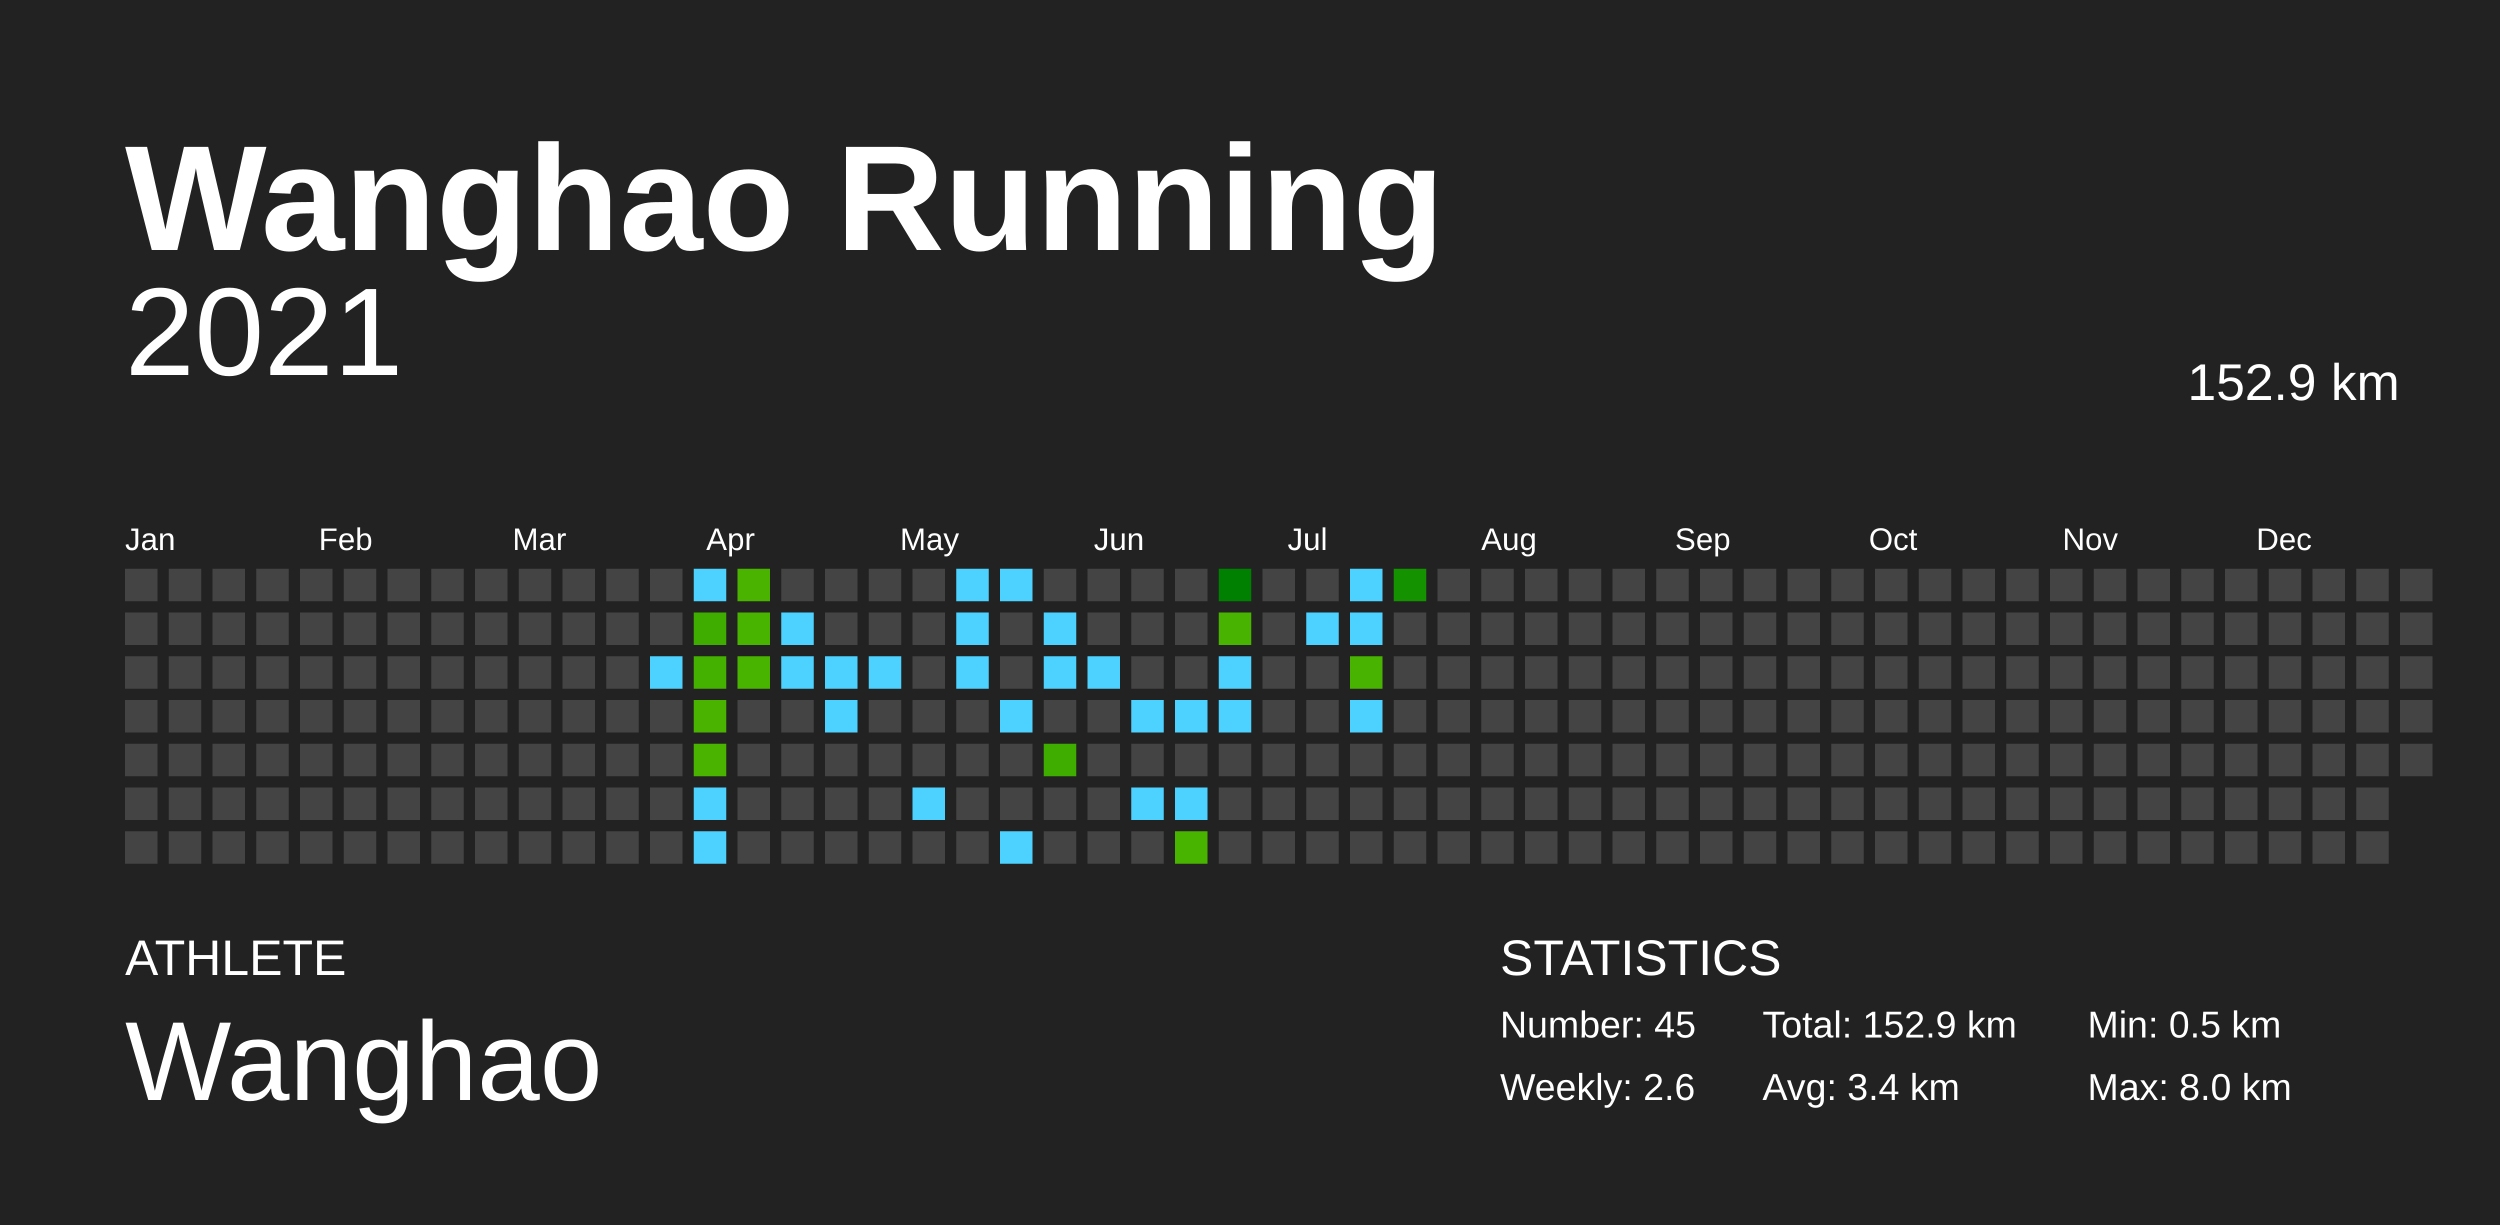
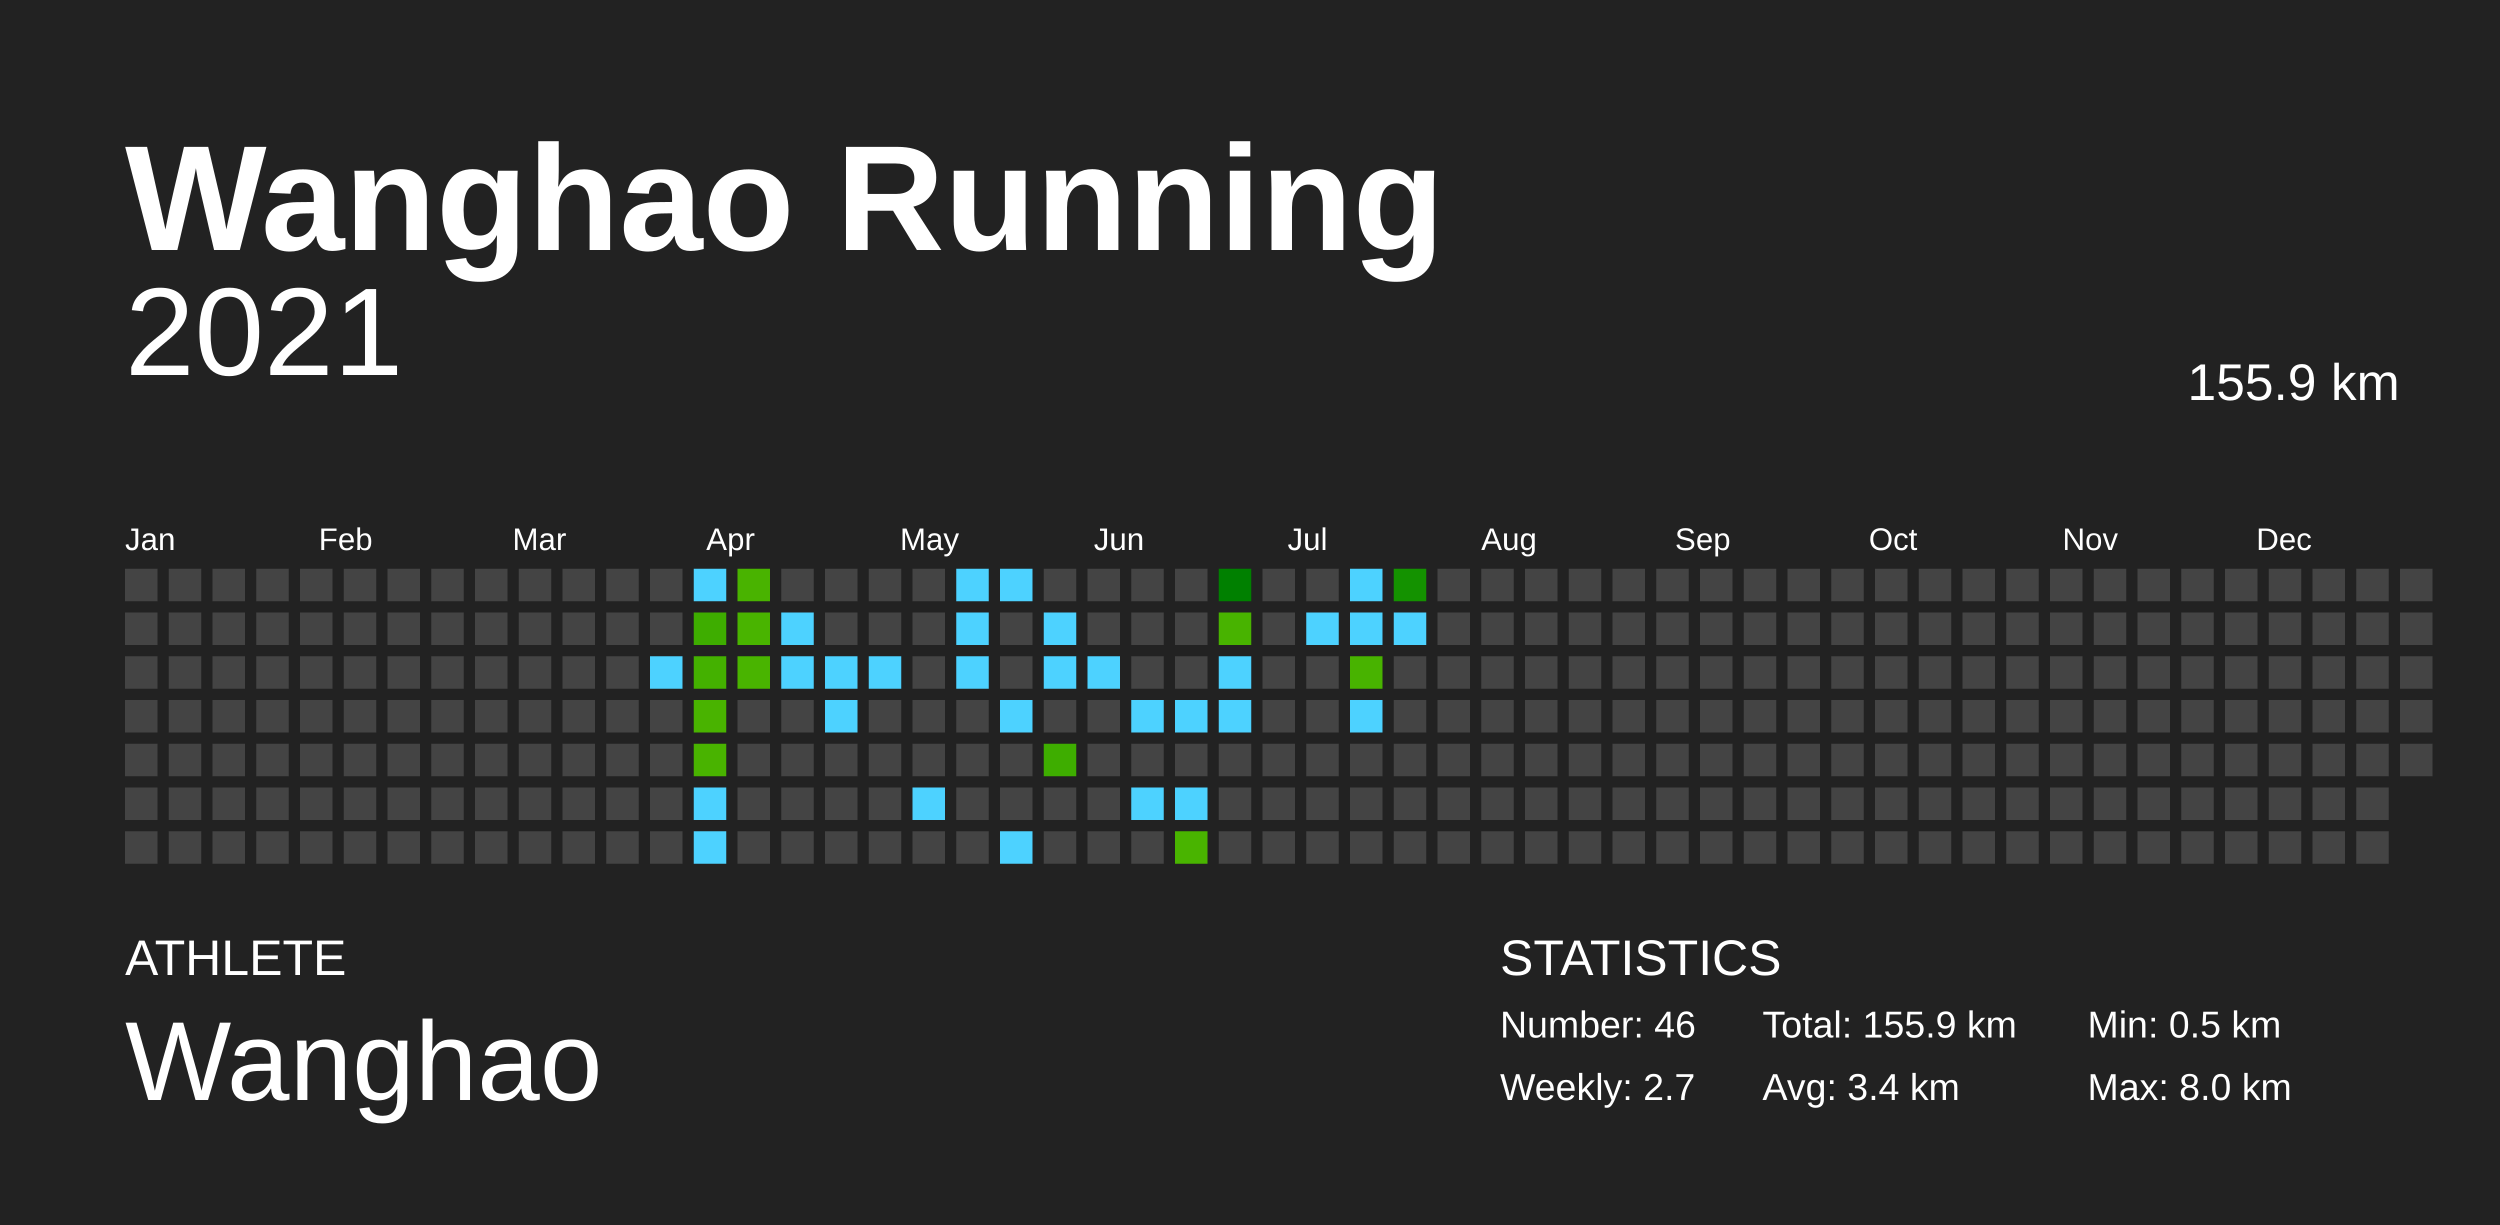
<svg xmlns="http://www.w3.org/2000/svg" baseProfile="full" height="98mm" version="1.1" viewBox="0,0,200,98" width="200mm">
  <defs />
  <rect fill="#222222" height="98" width="200" x="0" y="0" />
  <text fill="#FFFFFF" style="font-size:12px; font-family:Arial; font-weight:bold;" x="10" y="20">Wanghao Running</text>
  <text fill="#FFFFFF" style="font-size:4px; font-family:Arial" x="10" y="78">ATHLETE</text>
  <text fill="#FFFFFF" style="font-size:9px; font-family:Arial" x="10" y="88">Wanghao</text>
  <text fill="#FFFFFF" style="font-size:4px; font-family:Arial" x="120" y="78">STATISTICS</text>
-   <text fill="#FFFFFF" style="font-size:3px; font-family:Arial" x="120" y="83">Number: 45</text>
-   <text fill="#FFFFFF" style="font-size:3px; font-family:Arial" x="120" y="88">Weekly: 2.6</text>
-   <text fill="#FFFFFF" style="font-size:3px; font-family:Arial" x="141" y="83">Total: 152.9 km</text>
+   <text fill="#FFFFFF" style="font-size:3px; font-family:Arial" x="120" y="83">Number: 46</text>
+   <text fill="#FFFFFF" style="font-size:3px; font-family:Arial" x="120" y="88">Weekly: 2.7</text>
+   <text fill="#FFFFFF" style="font-size:3px; font-family:Arial" x="141" y="83">Total: 155.9 km</text>
  <text fill="#FFFFFF" style="font-size:3px; font-family:Arial" x="141" y="88">Avg: 3.4 km</text>
  <text fill="#FFFFFF" style="font-size:3px; font-family:Arial" x="167" y="83">Min: 0.5 km</text>
  <text fill="#FFFFFF" style="font-size:3px; font-family:Arial" x="167" y="88">Max: 8.0 km</text>
  <text alignment-baseline="hanging" fill="#FFFFFF" style="font-size:10.0px; font-family:Arial;" x="10" y="30">2021</text>
-   <text alignment-baseline="hanging" fill="#FFFFFF" style="font-size:4.125px; font-family:Arial;" x="175" y="32">152.9 km</text>
+   <text alignment-baseline="hanging" fill="#FFFFFF" style="font-size:4.125px; font-family:Arial;" x="175" y="32">155.9 km</text>
  <text fill="#FFFFFF" style="font-size:2.5px; font-family:Arial" x="10.0" y="44">Jan</text>
  <text fill="#FFFFFF" style="font-size:2.5px; font-family:Arial" x="25.5" y="44">Feb</text>
  <text fill="#FFFFFF" style="font-size:2.5px; font-family:Arial" x="41.0" y="44">Mar</text>
  <text fill="#FFFFFF" style="font-size:2.5px; font-family:Arial" x="56.5" y="44">Apr</text>
  <text fill="#FFFFFF" style="font-size:2.5px; font-family:Arial" x="72.0" y="44">May</text>
  <text fill="#FFFFFF" style="font-size:2.5px; font-family:Arial" x="87.5" y="44">Jun</text>
  <text fill="#FFFFFF" style="font-size:2.5px; font-family:Arial" x="103.0" y="44">Jul</text>
  <text fill="#FFFFFF" style="font-size:2.5px; font-family:Arial" x="118.5" y="44">Aug</text>
  <text fill="#FFFFFF" style="font-size:2.5px; font-family:Arial" x="134.0" y="44">Sep</text>
  <text fill="#FFFFFF" style="font-size:2.5px; font-family:Arial" x="149.5" y="44">Oct</text>
  <text fill="#FFFFFF" style="font-size:2.5px; font-family:Arial" x="165.0" y="44">Nov</text>
  <text fill="#FFFFFF" style="font-size:2.5px; font-family:Arial" x="180.5" y="44">Dec</text>
  <rect fill="#444444" height="2.6" width="2.6" x="10.0" y="45.5" />
  <rect fill="#444444" height="2.6" width="2.6" x="10.0" y="49.0" />
  <rect fill="#444444" height="2.6" width="2.6" x="10.0" y="52.5" />
  <rect fill="#444444" height="2.6" width="2.6" x="10.0" y="56.0" />
  <rect fill="#444444" height="2.6" width="2.6" x="10.0" y="59.5" />
  <rect fill="#444444" height="2.6" width="2.6" x="10.0" y="63.0" />
  <rect fill="#444444" height="2.6" width="2.6" x="10.0" y="66.5" />
  <rect fill="#444444" height="2.6" width="2.6" x="13.5" y="45.5" />
  <rect fill="#444444" height="2.6" width="2.6" x="13.5" y="49.0" />
  <rect fill="#444444" height="2.6" width="2.6" x="13.5" y="52.5" />
  <rect fill="#444444" height="2.6" width="2.6" x="13.5" y="56.0" />
  <rect fill="#444444" height="2.6" width="2.6" x="13.5" y="59.5" />
  <rect fill="#444444" height="2.6" width="2.6" x="13.5" y="63.0" />
  <rect fill="#444444" height="2.6" width="2.6" x="13.5" y="66.5" />
  <rect fill="#444444" height="2.6" width="2.6" x="17.0" y="45.5" />
  <rect fill="#444444" height="2.6" width="2.6" x="17.0" y="49.0" />
  <rect fill="#444444" height="2.6" width="2.6" x="17.0" y="52.5" />
  <rect fill="#444444" height="2.6" width="2.6" x="17.0" y="56.0" />
  <rect fill="#444444" height="2.6" width="2.6" x="17.0" y="59.5" />
  <rect fill="#444444" height="2.6" width="2.6" x="17.0" y="63.0" />
  <rect fill="#444444" height="2.6" width="2.6" x="17.0" y="66.5" />
  <rect fill="#444444" height="2.6" width="2.6" x="20.5" y="45.5" />
  <rect fill="#444444" height="2.6" width="2.6" x="20.5" y="49.0" />
  <rect fill="#444444" height="2.6" width="2.6" x="20.5" y="52.5" />
  <rect fill="#444444" height="2.6" width="2.6" x="20.5" y="56.0" />
  <rect fill="#444444" height="2.6" width="2.6" x="20.5" y="59.5" />
  <rect fill="#444444" height="2.6" width="2.6" x="20.5" y="63.0" />
  <rect fill="#444444" height="2.6" width="2.6" x="20.5" y="66.5" />
  <rect fill="#444444" height="2.6" width="2.6" x="24.0" y="45.5" />
  <rect fill="#444444" height="2.6" width="2.6" x="24.0" y="49.0" />
  <rect fill="#444444" height="2.6" width="2.6" x="24.0" y="52.5" />
  <rect fill="#444444" height="2.6" width="2.6" x="24.0" y="56.0" />
  <rect fill="#444444" height="2.6" width="2.6" x="24.0" y="59.5" />
  <rect fill="#444444" height="2.6" width="2.6" x="24.0" y="63.0" />
  <rect fill="#444444" height="2.6" width="2.6" x="24.0" y="66.5" />
  <rect fill="#444444" height="2.6" width="2.6" x="27.5" y="45.5" />
  <rect fill="#444444" height="2.6" width="2.6" x="27.5" y="49.0" />
  <rect fill="#444444" height="2.6" width="2.6" x="27.5" y="52.5" />
  <rect fill="#444444" height="2.6" width="2.6" x="27.5" y="56.0" />
  <rect fill="#444444" height="2.6" width="2.6" x="27.5" y="59.5" />
  <rect fill="#444444" height="2.6" width="2.6" x="27.5" y="63.0" />
  <rect fill="#444444" height="2.6" width="2.6" x="27.5" y="66.5" />
  <rect fill="#444444" height="2.6" width="2.6" x="31.0" y="45.5" />
  <rect fill="#444444" height="2.6" width="2.6" x="31.0" y="49.0" />
  <rect fill="#444444" height="2.6" width="2.6" x="31.0" y="52.5" />
  <rect fill="#444444" height="2.6" width="2.6" x="31.0" y="56.0" />
  <rect fill="#444444" height="2.6" width="2.6" x="31.0" y="59.5" />
  <rect fill="#444444" height="2.6" width="2.6" x="31.0" y="63.0" />
  <rect fill="#444444" height="2.6" width="2.6" x="31.0" y="66.5" />
  <rect fill="#444444" height="2.6" width="2.6" x="34.5" y="45.5" />
  <rect fill="#444444" height="2.6" width="2.6" x="34.5" y="49.0" />
  <rect fill="#444444" height="2.6" width="2.6" x="34.5" y="52.5" />
  <rect fill="#444444" height="2.6" width="2.6" x="34.5" y="56.0" />
  <rect fill="#444444" height="2.6" width="2.6" x="34.5" y="59.5" />
  <rect fill="#444444" height="2.6" width="2.6" x="34.5" y="63.0" />
  <rect fill="#444444" height="2.6" width="2.6" x="34.5" y="66.5" />
  <rect fill="#444444" height="2.6" width="2.6" x="38.0" y="45.5" />
  <rect fill="#444444" height="2.6" width="2.6" x="38.0" y="49.0" />
  <rect fill="#444444" height="2.6" width="2.6" x="38.0" y="52.5" />
  <rect fill="#444444" height="2.6" width="2.6" x="38.0" y="56.0" />
  <rect fill="#444444" height="2.6" width="2.6" x="38.0" y="59.5" />
  <rect fill="#444444" height="2.6" width="2.6" x="38.0" y="63.0" />
  <rect fill="#444444" height="2.6" width="2.6" x="38.0" y="66.5" />
  <rect fill="#444444" height="2.6" width="2.6" x="41.5" y="45.5" />
  <rect fill="#444444" height="2.6" width="2.6" x="41.5" y="49.0" />
  <rect fill="#444444" height="2.6" width="2.6" x="41.5" y="52.5" />
  <rect fill="#444444" height="2.6" width="2.6" x="41.5" y="56.0" />
  <rect fill="#444444" height="2.6" width="2.6" x="41.5" y="59.5" />
  <rect fill="#444444" height="2.6" width="2.6" x="41.5" y="63.0" />
  <rect fill="#444444" height="2.6" width="2.6" x="41.5" y="66.5" />
  <rect fill="#444444" height="2.6" width="2.6" x="45.0" y="45.5" />
  <rect fill="#444444" height="2.6" width="2.6" x="45.0" y="49.0" />
  <rect fill="#444444" height="2.6" width="2.6" x="45.0" y="52.5" />
  <rect fill="#444444" height="2.6" width="2.6" x="45.0" y="56.0" />
  <rect fill="#444444" height="2.6" width="2.6" x="45.0" y="59.5" />
  <rect fill="#444444" height="2.6" width="2.6" x="45.0" y="63.0" />
  <rect fill="#444444" height="2.6" width="2.6" x="45.0" y="66.5" />
  <rect fill="#444444" height="2.6" width="2.6" x="48.5" y="45.5" />
  <rect fill="#444444" height="2.6" width="2.6" x="48.5" y="49.0" />
  <rect fill="#444444" height="2.6" width="2.6" x="48.5" y="52.5" />
  <rect fill="#444444" height="2.6" width="2.6" x="48.5" y="56.0" />
  <rect fill="#444444" height="2.6" width="2.6" x="48.5" y="59.5" />
  <rect fill="#444444" height="2.6" width="2.6" x="48.5" y="63.0" />
  <rect fill="#444444" height="2.6" width="2.6" x="48.5" y="66.5" />
  <rect fill="#444444" height="2.6" width="2.6" x="52.0" y="45.5" />
  <rect fill="#444444" height="2.6" width="2.6" x="52.0" y="49.0" />
  <rect fill="#4dd2ff" height="2.6" width="2.6" x="52.0" y="52.5" />
  <rect fill="#444444" height="2.6" width="2.6" x="52.0" y="56.0" />
  <rect fill="#444444" height="2.6" width="2.6" x="52.0" y="59.5" />
  <rect fill="#444444" height="2.6" width="2.6" x="52.0" y="63.0" />
  <rect fill="#444444" height="2.6" width="2.6" x="52.0" y="66.5" />
  <rect fill="#4dd2ff" height="2.6" width="2.6" x="55.5" y="45.5" />
  <rect fill="#3ead00" height="2.6" width="2.6" x="55.5" y="49.0" />
  <rect fill="#44b100" height="2.6" width="2.6" x="55.5" y="52.5" />
  <rect fill="#49b300" height="2.6" width="2.6" x="55.5" y="56.0" />
  <rect fill="#49b300" height="2.6" width="2.6" x="55.5" y="59.5" />
  <rect fill="#4dd2ff" height="2.6" width="2.6" x="55.5" y="63.0" />
  <rect fill="#4dd2ff" height="2.6" width="2.6" x="55.5" y="66.5" />
  <rect fill="#49b300" height="2.6" width="2.6" x="59.0" y="45.5" />
  <rect fill="#49b400" height="2.6" width="2.6" x="59.0" y="49.0" />
  <rect fill="#49b400" height="2.6" width="2.6" x="59.0" y="52.5" />
  <rect fill="#444444" height="2.6" width="2.6" x="59.0" y="56.0" />
  <rect fill="#444444" height="2.6" width="2.6" x="59.0" y="59.5" />
  <rect fill="#444444" height="2.6" width="2.6" x="59.0" y="63.0" />
  <rect fill="#444444" height="2.6" width="2.6" x="59.0" y="66.5" />
  <rect fill="#444444" height="2.6" width="2.6" x="62.5" y="45.5" />
  <rect fill="#4dd2ff" height="2.6" width="2.6" x="62.5" y="49.0" />
  <rect fill="#4dd2ff" height="2.6" width="2.6" x="62.5" y="52.5" />
  <rect fill="#444444" height="2.6" width="2.6" x="62.5" y="56.0" />
  <rect fill="#444444" height="2.6" width="2.6" x="62.5" y="59.5" />
  <rect fill="#444444" height="2.6" width="2.6" x="62.5" y="63.0" />
  <rect fill="#444444" height="2.6" width="2.6" x="62.5" y="66.5" />
  <rect fill="#444444" height="2.6" width="2.6" x="66.0" y="45.5" />
  <rect fill="#444444" height="2.6" width="2.6" x="66.0" y="49.0" />
  <rect fill="#4dd2ff" height="2.6" width="2.6" x="66.0" y="52.5" />
  <rect fill="#4dd2ff" height="2.6" width="2.6" x="66.0" y="56.0" />
  <rect fill="#444444" height="2.6" width="2.6" x="66.0" y="59.5" />
  <rect fill="#444444" height="2.6" width="2.6" x="66.0" y="63.0" />
  <rect fill="#444444" height="2.6" width="2.6" x="66.0" y="66.5" />
  <rect fill="#444444" height="2.6" width="2.6" x="69.5" y="45.5" />
  <rect fill="#444444" height="2.6" width="2.6" x="69.5" y="49.0" />
  <rect fill="#4dd2ff" height="2.6" width="2.6" x="69.5" y="52.5" />
  <rect fill="#444444" height="2.6" width="2.6" x="69.5" y="56.0" />
  <rect fill="#444444" height="2.6" width="2.6" x="69.5" y="59.5" />
  <rect fill="#444444" height="2.6" width="2.6" x="69.5" y="63.0" />
  <rect fill="#444444" height="2.6" width="2.6" x="69.5" y="66.5" />
  <rect fill="#444444" height="2.6" width="2.6" x="73.0" y="45.5" />
  <rect fill="#444444" height="2.6" width="2.6" x="73.0" y="49.0" />
  <rect fill="#444444" height="2.6" width="2.6" x="73.0" y="52.5" />
  <rect fill="#444444" height="2.6" width="2.6" x="73.0" y="56.0" />
  <rect fill="#444444" height="2.6" width="2.6" x="73.0" y="59.5" />
  <rect fill="#4dd2ff" height="2.6" width="2.6" x="73.0" y="63.0" />
  <rect fill="#444444" height="2.6" width="2.6" x="73.0" y="66.5" />
  <rect fill="#4dd2ff" height="2.6" width="2.6" x="76.5" y="45.5" />
  <rect fill="#4dd2ff" height="2.6" width="2.6" x="76.5" y="49.0" />
  <rect fill="#4dd2ff" height="2.6" width="2.6" x="76.5" y="52.5" />
  <rect fill="#444444" height="2.6" width="2.6" x="76.5" y="56.0" />
  <rect fill="#444444" height="2.6" width="2.6" x="76.5" y="59.5" />
  <rect fill="#444444" height="2.6" width="2.6" x="76.5" y="63.0" />
  <rect fill="#444444" height="2.6" width="2.6" x="76.5" y="66.5" />
  <rect fill="#4dd2ff" height="2.6" width="2.6" x="80.0" y="45.5" />
  <rect fill="#444444" height="2.6" width="2.6" x="80.0" y="49.0" />
  <rect fill="#444444" height="2.6" width="2.6" x="80.0" y="52.5" />
  <rect fill="#4dd2ff" height="2.6" width="2.6" x="80.0" y="56.0" />
  <rect fill="#444444" height="2.6" width="2.6" x="80.0" y="59.5" />
  <rect fill="#444444" height="2.6" width="2.6" x="80.0" y="63.0" />
  <rect fill="#4dd2ff" height="2.6" width="2.6" x="80.0" y="66.5" />
  <rect fill="#444444" height="2.6" width="2.6" x="83.5" y="45.5" />
  <rect fill="#4dd2ff" height="2.6" width="2.6" x="83.5" y="49.0" />
  <rect fill="#4dd2ff" height="2.6" width="2.6" x="83.5" y="52.5" />
  <rect fill="#444444" height="2.6" width="2.6" x="83.5" y="56.0" />
  <rect fill="#3ead00" height="2.6" width="2.6" x="83.5" y="59.5" />
  <rect fill="#444444" height="2.6" width="2.6" x="83.5" y="63.0" />
  <rect fill="#444444" height="2.6" width="2.6" x="83.5" y="66.5" />
  <rect fill="#444444" height="2.6" width="2.6" x="87.0" y="45.5" />
  <rect fill="#444444" height="2.6" width="2.6" x="87.0" y="49.0" />
  <rect fill="#4dd2ff" height="2.6" width="2.6" x="87.0" y="52.5" />
  <rect fill="#444444" height="2.6" width="2.6" x="87.0" y="56.0" />
  <rect fill="#444444" height="2.6" width="2.6" x="87.0" y="59.5" />
  <rect fill="#444444" height="2.6" width="2.6" x="87.0" y="63.0" />
  <rect fill="#444444" height="2.6" width="2.6" x="87.0" y="66.5" />
  <rect fill="#444444" height="2.6" width="2.6" x="90.5" y="45.5" />
  <rect fill="#444444" height="2.6" width="2.6" x="90.5" y="49.0" />
  <rect fill="#444444" height="2.6" width="2.6" x="90.5" y="52.5" />
  <rect fill="#4dd2ff" height="2.6" width="2.6" x="90.5" y="56.0" />
  <rect fill="#444444" height="2.6" width="2.6" x="90.5" y="59.5" />
  <rect fill="#4dd2ff" height="2.6" width="2.6" x="90.5" y="63.0" />
  <rect fill="#444444" height="2.6" width="2.6" x="90.5" y="66.5" />
  <rect fill="#444444" height="2.6" width="2.6" x="94.0" y="45.5" />
  <rect fill="#444444" height="2.6" width="2.6" x="94.0" y="49.0" />
  <rect fill="#444444" height="2.6" width="2.6" x="94.0" y="52.5" />
  <rect fill="#4dd2ff" height="2.6" width="2.6" x="94.0" y="56.0" />
  <rect fill="#444444" height="2.6" width="2.6" x="94.0" y="59.5" />
  <rect fill="#4dd2ff" height="2.6" width="2.6" x="94.0" y="63.0" />
  <rect fill="#49b400" height="2.6" width="2.6" x="94.0" y="66.5" />
  <rect fill="green" height="2.6" width="2.6" x="97.5" y="45.5" />
  <rect fill="#48b300" height="2.6" width="2.6" x="97.5" y="49.0" />
  <rect fill="#4dd2ff" height="2.6" width="2.6" x="97.5" y="52.5" />
  <rect fill="#4dd2ff" height="2.6" width="2.6" x="97.5" y="56.0" />
  <rect fill="#444444" height="2.6" width="2.6" x="97.5" y="59.5" />
  <rect fill="#444444" height="2.6" width="2.6" x="97.5" y="63.0" />
  <rect fill="#444444" height="2.6" width="2.6" x="97.5" y="66.5" />
  <rect fill="#444444" height="2.6" width="2.6" x="101.0" y="45.5" />
  <rect fill="#444444" height="2.6" width="2.6" x="101.0" y="49.0" />
  <rect fill="#444444" height="2.6" width="2.6" x="101.0" y="52.5" />
  <rect fill="#444444" height="2.6" width="2.6" x="101.0" y="56.0" />
  <rect fill="#444444" height="2.6" width="2.6" x="101.0" y="59.5" />
  <rect fill="#444444" height="2.6" width="2.6" x="101.0" y="63.0" />
  <rect fill="#444444" height="2.6" width="2.6" x="101.0" y="66.5" />
  <rect fill="#444444" height="2.6" width="2.6" x="104.5" y="45.5" />
  <rect fill="#4dd2ff" height="2.6" width="2.6" x="104.5" y="49.0" />
  <rect fill="#444444" height="2.6" width="2.6" x="104.5" y="52.5" />
  <rect fill="#444444" height="2.6" width="2.6" x="104.5" y="56.0" />
  <rect fill="#444444" height="2.6" width="2.6" x="104.5" y="59.5" />
  <rect fill="#444444" height="2.6" width="2.6" x="104.5" y="63.0" />
  <rect fill="#444444" height="2.6" width="2.6" x="104.5" y="66.5" />
  <rect fill="#4dd2ff" height="2.6" width="2.6" x="108.0" y="45.5" />
  <rect fill="#4dd2ff" height="2.6" width="2.6" x="108.0" y="49.0" />
  <rect fill="#48b300" height="2.6" width="2.6" x="108.0" y="52.5" />
  <rect fill="#4dd2ff" height="2.6" width="2.6" x="108.0" y="56.0" />
  <rect fill="#444444" height="2.6" width="2.6" x="108.0" y="59.5" />
  <rect fill="#444444" height="2.6" width="2.6" x="108.0" y="63.0" />
  <rect fill="#444444" height="2.6" width="2.6" x="108.0" y="66.5" />
  <rect fill="#149200" height="2.6" width="2.6" x="111.5" y="45.5" />
-   <rect fill="#444444" height="2.6" width="2.6" x="111.5" y="49.0" />
+   <rect fill="#4dd2ff" height="2.6" width="2.6" x="111.5" y="49.0" />
  <rect fill="#444444" height="2.6" width="2.6" x="111.5" y="52.5" />
  <rect fill="#444444" height="2.6" width="2.6" x="111.5" y="56.0" />
  <rect fill="#444444" height="2.6" width="2.6" x="111.5" y="59.5" />
  <rect fill="#444444" height="2.6" width="2.6" x="111.5" y="63.0" />
  <rect fill="#444444" height="2.6" width="2.6" x="111.5" y="66.5" />
  <rect fill="#444444" height="2.6" width="2.6" x="115.0" y="45.5" />
  <rect fill="#444444" height="2.6" width="2.6" x="115.0" y="49.0" />
  <rect fill="#444444" height="2.6" width="2.6" x="115.0" y="52.5" />
  <rect fill="#444444" height="2.6" width="2.6" x="115.0" y="56.0" />
  <rect fill="#444444" height="2.6" width="2.6" x="115.0" y="59.5" />
  <rect fill="#444444" height="2.6" width="2.6" x="115.0" y="63.0" />
  <rect fill="#444444" height="2.6" width="2.6" x="115.0" y="66.5" />
  <rect fill="#444444" height="2.6" width="2.6" x="118.5" y="45.5" />
  <rect fill="#444444" height="2.6" width="2.6" x="118.5" y="49.0" />
  <rect fill="#444444" height="2.6" width="2.6" x="118.5" y="52.5" />
  <rect fill="#444444" height="2.6" width="2.6" x="118.5" y="56.0" />
  <rect fill="#444444" height="2.6" width="2.6" x="118.5" y="59.5" />
  <rect fill="#444444" height="2.6" width="2.6" x="118.5" y="63.0" />
  <rect fill="#444444" height="2.6" width="2.6" x="118.5" y="66.5" />
  <rect fill="#444444" height="2.6" width="2.6" x="122.0" y="45.5" />
  <rect fill="#444444" height="2.6" width="2.6" x="122.0" y="49.0" />
  <rect fill="#444444" height="2.6" width="2.6" x="122.0" y="52.5" />
  <rect fill="#444444" height="2.6" width="2.6" x="122.0" y="56.0" />
  <rect fill="#444444" height="2.6" width="2.6" x="122.0" y="59.5" />
  <rect fill="#444444" height="2.6" width="2.6" x="122.0" y="63.0" />
  <rect fill="#444444" height="2.6" width="2.6" x="122.0" y="66.5" />
  <rect fill="#444444" height="2.6" width="2.6" x="125.5" y="45.5" />
  <rect fill="#444444" height="2.6" width="2.6" x="125.5" y="49.0" />
  <rect fill="#444444" height="2.6" width="2.6" x="125.5" y="52.5" />
  <rect fill="#444444" height="2.6" width="2.6" x="125.5" y="56.0" />
  <rect fill="#444444" height="2.6" width="2.6" x="125.5" y="59.5" />
  <rect fill="#444444" height="2.6" width="2.6" x="125.5" y="63.0" />
  <rect fill="#444444" height="2.6" width="2.6" x="125.5" y="66.5" />
  <rect fill="#444444" height="2.6" width="2.6" x="129.0" y="45.5" />
  <rect fill="#444444" height="2.6" width="2.6" x="129.0" y="49.0" />
  <rect fill="#444444" height="2.6" width="2.6" x="129.0" y="52.5" />
  <rect fill="#444444" height="2.6" width="2.6" x="129.0" y="56.0" />
  <rect fill="#444444" height="2.6" width="2.6" x="129.0" y="59.5" />
  <rect fill="#444444" height="2.6" width="2.6" x="129.0" y="63.0" />
  <rect fill="#444444" height="2.6" width="2.6" x="129.0" y="66.5" />
  <rect fill="#444444" height="2.6" width="2.6" x="132.5" y="45.5" />
  <rect fill="#444444" height="2.6" width="2.6" x="132.5" y="49.0" />
  <rect fill="#444444" height="2.6" width="2.6" x="132.5" y="52.5" />
  <rect fill="#444444" height="2.6" width="2.6" x="132.5" y="56.0" />
  <rect fill="#444444" height="2.6" width="2.6" x="132.5" y="59.5" />
  <rect fill="#444444" height="2.6" width="2.6" x="132.5" y="63.0" />
  <rect fill="#444444" height="2.6" width="2.6" x="132.5" y="66.5" />
  <rect fill="#444444" height="2.6" width="2.6" x="136.0" y="45.5" />
  <rect fill="#444444" height="2.6" width="2.6" x="136.0" y="49.0" />
  <rect fill="#444444" height="2.6" width="2.6" x="136.0" y="52.5" />
  <rect fill="#444444" height="2.6" width="2.6" x="136.0" y="56.0" />
  <rect fill="#444444" height="2.6" width="2.6" x="136.0" y="59.5" />
  <rect fill="#444444" height="2.6" width="2.6" x="136.0" y="63.0" />
  <rect fill="#444444" height="2.6" width="2.6" x="136.0" y="66.5" />
  <rect fill="#444444" height="2.6" width="2.6" x="139.5" y="45.5" />
  <rect fill="#444444" height="2.6" width="2.6" x="139.5" y="49.0" />
  <rect fill="#444444" height="2.6" width="2.6" x="139.5" y="52.5" />
  <rect fill="#444444" height="2.6" width="2.6" x="139.5" y="56.0" />
  <rect fill="#444444" height="2.6" width="2.6" x="139.5" y="59.5" />
  <rect fill="#444444" height="2.6" width="2.6" x="139.5" y="63.0" />
  <rect fill="#444444" height="2.6" width="2.6" x="139.5" y="66.5" />
  <rect fill="#444444" height="2.6" width="2.6" x="143.0" y="45.5" />
  <rect fill="#444444" height="2.6" width="2.6" x="143.0" y="49.0" />
  <rect fill="#444444" height="2.6" width="2.6" x="143.0" y="52.5" />
  <rect fill="#444444" height="2.6" width="2.6" x="143.0" y="56.0" />
  <rect fill="#444444" height="2.6" width="2.6" x="143.0" y="59.5" />
  <rect fill="#444444" height="2.6" width="2.6" x="143.0" y="63.0" />
  <rect fill="#444444" height="2.6" width="2.6" x="143.0" y="66.5" />
  <rect fill="#444444" height="2.6" width="2.6" x="146.5" y="45.5" />
  <rect fill="#444444" height="2.6" width="2.6" x="146.5" y="49.0" />
  <rect fill="#444444" height="2.6" width="2.6" x="146.5" y="52.5" />
  <rect fill="#444444" height="2.6" width="2.6" x="146.5" y="56.0" />
  <rect fill="#444444" height="2.6" width="2.6" x="146.5" y="59.5" />
  <rect fill="#444444" height="2.6" width="2.6" x="146.5" y="63.0" />
  <rect fill="#444444" height="2.6" width="2.6" x="146.5" y="66.5" />
  <rect fill="#444444" height="2.6" width="2.6" x="150.0" y="45.5" />
  <rect fill="#444444" height="2.6" width="2.6" x="150.0" y="49.0" />
  <rect fill="#444444" height="2.6" width="2.6" x="150.0" y="52.5" />
  <rect fill="#444444" height="2.6" width="2.6" x="150.0" y="56.0" />
  <rect fill="#444444" height="2.6" width="2.6" x="150.0" y="59.5" />
  <rect fill="#444444" height="2.6" width="2.6" x="150.0" y="63.0" />
  <rect fill="#444444" height="2.6" width="2.6" x="150.0" y="66.5" />
  <rect fill="#444444" height="2.6" width="2.6" x="153.5" y="45.5" />
  <rect fill="#444444" height="2.6" width="2.6" x="153.5" y="49.0" />
  <rect fill="#444444" height="2.6" width="2.6" x="153.5" y="52.5" />
  <rect fill="#444444" height="2.6" width="2.6" x="153.5" y="56.0" />
  <rect fill="#444444" height="2.6" width="2.6" x="153.5" y="59.5" />
  <rect fill="#444444" height="2.6" width="2.6" x="153.5" y="63.0" />
  <rect fill="#444444" height="2.6" width="2.6" x="153.5" y="66.5" />
  <rect fill="#444444" height="2.6" width="2.6" x="157.0" y="45.5" />
  <rect fill="#444444" height="2.6" width="2.6" x="157.0" y="49.0" />
  <rect fill="#444444" height="2.6" width="2.6" x="157.0" y="52.5" />
  <rect fill="#444444" height="2.6" width="2.6" x="157.0" y="56.0" />
  <rect fill="#444444" height="2.6" width="2.6" x="157.0" y="59.5" />
  <rect fill="#444444" height="2.6" width="2.6" x="157.0" y="63.0" />
  <rect fill="#444444" height="2.6" width="2.6" x="157.0" y="66.5" />
  <rect fill="#444444" height="2.6" width="2.6" x="160.5" y="45.5" />
  <rect fill="#444444" height="2.6" width="2.6" x="160.5" y="49.0" />
  <rect fill="#444444" height="2.6" width="2.6" x="160.5" y="52.5" />
  <rect fill="#444444" height="2.6" width="2.6" x="160.5" y="56.0" />
  <rect fill="#444444" height="2.6" width="2.6" x="160.5" y="59.5" />
  <rect fill="#444444" height="2.6" width="2.6" x="160.5" y="63.0" />
  <rect fill="#444444" height="2.6" width="2.6" x="160.5" y="66.5" />
  <rect fill="#444444" height="2.6" width="2.6" x="164.0" y="45.5" />
  <rect fill="#444444" height="2.6" width="2.6" x="164.0" y="49.0" />
  <rect fill="#444444" height="2.6" width="2.6" x="164.0" y="52.5" />
  <rect fill="#444444" height="2.6" width="2.6" x="164.0" y="56.0" />
  <rect fill="#444444" height="2.6" width="2.6" x="164.0" y="59.5" />
  <rect fill="#444444" height="2.6" width="2.6" x="164.0" y="63.0" />
  <rect fill="#444444" height="2.6" width="2.6" x="164.0" y="66.5" />
  <rect fill="#444444" height="2.6" width="2.6" x="167.5" y="45.5" />
  <rect fill="#444444" height="2.6" width="2.6" x="167.5" y="49.0" />
  <rect fill="#444444" height="2.6" width="2.6" x="167.5" y="52.5" />
  <rect fill="#444444" height="2.6" width="2.6" x="167.5" y="56.0" />
  <rect fill="#444444" height="2.6" width="2.6" x="167.5" y="59.5" />
  <rect fill="#444444" height="2.6" width="2.6" x="167.5" y="63.0" />
  <rect fill="#444444" height="2.6" width="2.6" x="167.5" y="66.5" />
  <rect fill="#444444" height="2.6" width="2.6" x="171.0" y="45.5" />
  <rect fill="#444444" height="2.6" width="2.6" x="171.0" y="49.0" />
  <rect fill="#444444" height="2.6" width="2.6" x="171.0" y="52.5" />
  <rect fill="#444444" height="2.6" width="2.6" x="171.0" y="56.0" />
  <rect fill="#444444" height="2.6" width="2.6" x="171.0" y="59.5" />
  <rect fill="#444444" height="2.6" width="2.6" x="171.0" y="63.0" />
  <rect fill="#444444" height="2.6" width="2.6" x="171.0" y="66.5" />
  <rect fill="#444444" height="2.6" width="2.6" x="174.5" y="45.5" />
  <rect fill="#444444" height="2.6" width="2.6" x="174.5" y="49.0" />
  <rect fill="#444444" height="2.6" width="2.6" x="174.5" y="52.5" />
  <rect fill="#444444" height="2.6" width="2.6" x="174.5" y="56.0" />
  <rect fill="#444444" height="2.6" width="2.6" x="174.5" y="59.5" />
  <rect fill="#444444" height="2.6" width="2.6" x="174.5" y="63.0" />
  <rect fill="#444444" height="2.6" width="2.6" x="174.5" y="66.5" />
  <rect fill="#444444" height="2.6" width="2.6" x="178.0" y="45.5" />
  <rect fill="#444444" height="2.6" width="2.6" x="178.0" y="49.0" />
  <rect fill="#444444" height="2.6" width="2.6" x="178.0" y="52.5" />
  <rect fill="#444444" height="2.6" width="2.6" x="178.0" y="56.0" />
  <rect fill="#444444" height="2.6" width="2.6" x="178.0" y="59.5" />
  <rect fill="#444444" height="2.6" width="2.6" x="178.0" y="63.0" />
  <rect fill="#444444" height="2.6" width="2.6" x="178.0" y="66.5" />
  <rect fill="#444444" height="2.6" width="2.6" x="181.5" y="45.5" />
  <rect fill="#444444" height="2.6" width="2.6" x="181.5" y="49.0" />
  <rect fill="#444444" height="2.6" width="2.6" x="181.5" y="52.5" />
  <rect fill="#444444" height="2.6" width="2.6" x="181.5" y="56.0" />
  <rect fill="#444444" height="2.6" width="2.6" x="181.5" y="59.5" />
  <rect fill="#444444" height="2.6" width="2.6" x="181.5" y="63.0" />
  <rect fill="#444444" height="2.6" width="2.6" x="181.5" y="66.5" />
  <rect fill="#444444" height="2.6" width="2.6" x="185.0" y="45.5" />
  <rect fill="#444444" height="2.6" width="2.6" x="185.0" y="49.0" />
  <rect fill="#444444" height="2.6" width="2.6" x="185.0" y="52.5" />
  <rect fill="#444444" height="2.6" width="2.6" x="185.0" y="56.0" />
  <rect fill="#444444" height="2.6" width="2.6" x="185.0" y="59.5" />
  <rect fill="#444444" height="2.6" width="2.6" x="185.0" y="63.0" />
  <rect fill="#444444" height="2.6" width="2.6" x="185.0" y="66.5" />
  <rect fill="#444444" height="2.6" width="2.6" x="188.5" y="45.5" />
  <rect fill="#444444" height="2.6" width="2.6" x="188.5" y="49.0" />
  <rect fill="#444444" height="2.6" width="2.6" x="188.5" y="52.5" />
  <rect fill="#444444" height="2.6" width="2.6" x="188.5" y="56.0" />
  <rect fill="#444444" height="2.6" width="2.6" x="188.5" y="59.5" />
  <rect fill="#444444" height="2.6" width="2.6" x="188.5" y="63.0" />
  <rect fill="#444444" height="2.6" width="2.6" x="188.5" y="66.5" />
  <rect fill="#444444" height="2.6" width="2.6" x="192.0" y="45.5" />
  <rect fill="#444444" height="2.6" width="2.6" x="192.0" y="49.0" />
  <rect fill="#444444" height="2.6" width="2.6" x="192.0" y="52.5" />
  <rect fill="#444444" height="2.6" width="2.6" x="192.0" y="56.0" />
  <rect fill="#444444" height="2.6" width="2.6" x="192.0" y="59.5" />
</svg>
